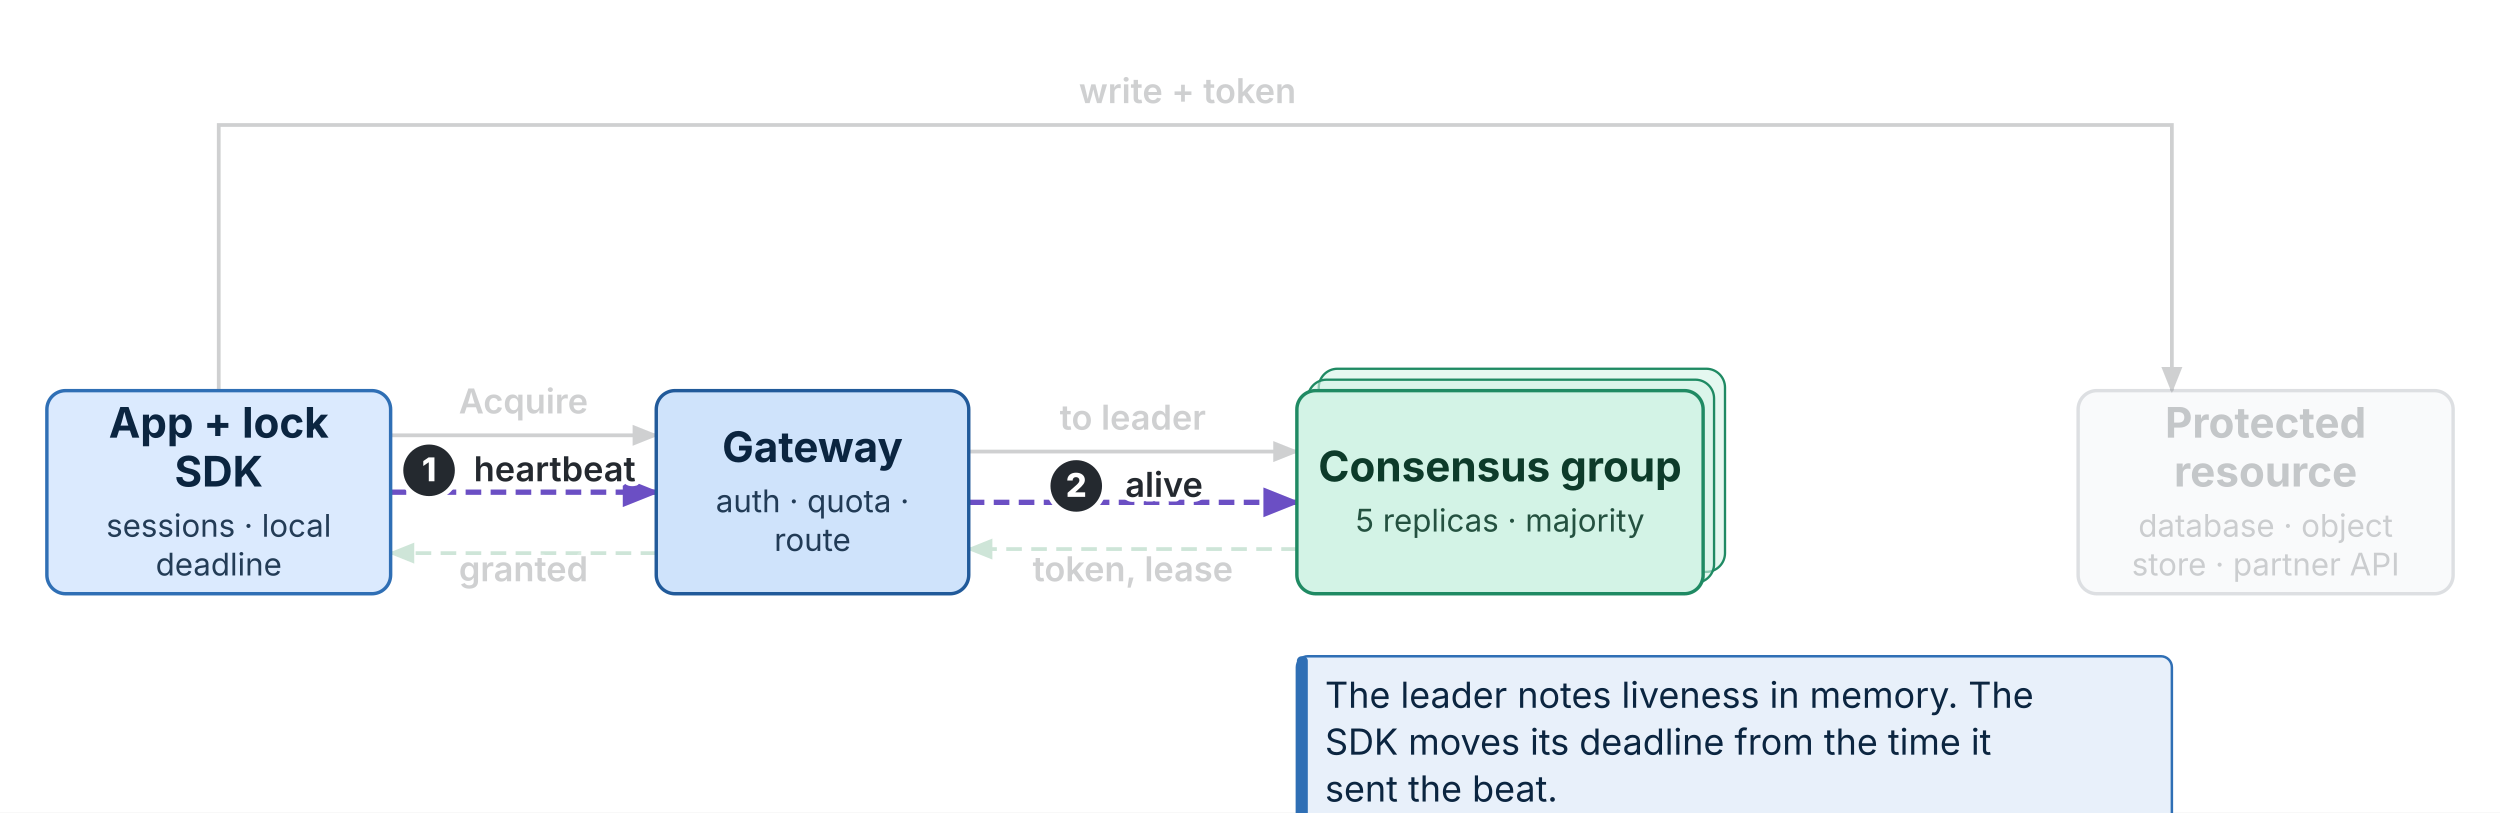
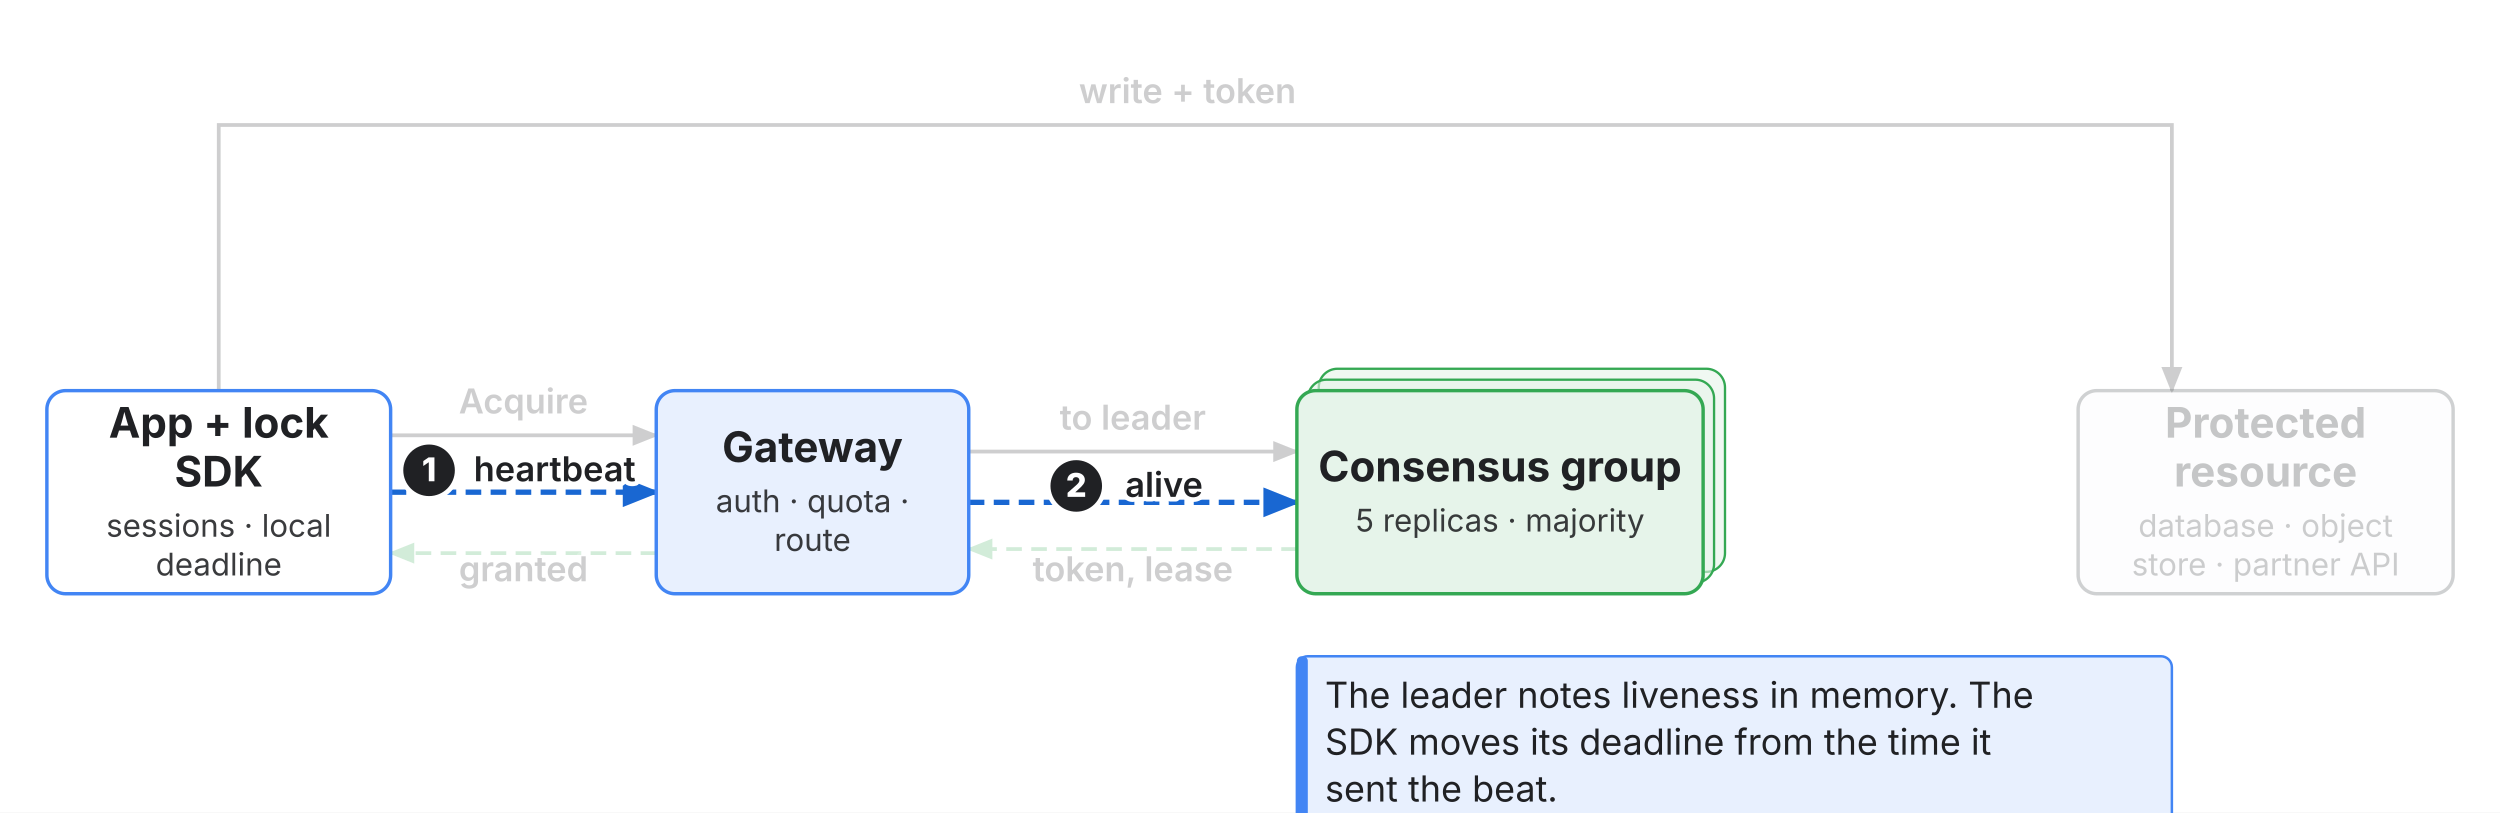
<svg xmlns="http://www.w3.org/2000/svg" class="base" viewBox="0 0 1600 520" width="1600" height="520">
  <defs>
-     <marker id="bs-1f8a4c" viewBox="0 0 10 10" refX="9" refY="5" markerWidth="7" markerHeight="7" orient="auto">
-       <path d="M0,1 L10,5 L0,9 z" fill="#1f8a4c" />
+     <marker id="bs-1967d2" viewBox="0 0 10 10" refX="9" refY="5" markerWidth="7" markerHeight="7" orient="auto">
+       <path d="M0,1 L10,5 L0,9 z" fill="#1967d2" />
    </marker>
-     <marker id="bs-s-1f8a4c" viewBox="0 0 10 10" refX="1" refY="5" markerWidth="7" markerHeight="7" orient="auto">
-       <path d="M10,1 L0,5 L10,9 z" fill="#1f8a4c" />
+     <marker id="bs-s-1967d2" viewBox="0 0 10 10" refX="1" refY="5" markerWidth="7" markerHeight="7" orient="auto">
+       <path d="M10,1 L0,5 L10,9 z" fill="#1967d2" />
    </marker>
-     <marker id="bs-24292f" viewBox="0 0 10 10" refX="9" refY="5" markerWidth="7" markerHeight="7" orient="auto">
-       <path d="M0,1 L10,5 L0,9 z" fill="#24292f" />
+     <marker id="bs-202124" viewBox="0 0 10 10" refX="9" refY="5" markerWidth="7" markerHeight="7" orient="auto">
+       <path d="M0,1 L10,5 L0,9 z" fill="#202124" />
    </marker>
-     <marker id="bs-s-24292f" viewBox="0 0 10 10" refX="1" refY="5" markerWidth="7" markerHeight="7" orient="auto">
-       <path d="M10,1 L0,5 L10,9 z" fill="#24292f" />
+     <marker id="bs-s-202124" viewBox="0 0 10 10" refX="1" refY="5" markerWidth="7" markerHeight="7" orient="auto">
+       <path d="M10,1 L0,5 L10,9 z" fill="#202124" />
    </marker>
-     <marker id="bs-6b4fc4" viewBox="0 0 10 10" refX="9" refY="5" markerWidth="7" markerHeight="7" orient="auto">
-       <path d="M0,1 L10,5 L0,9 z" fill="#6b4fc4" />
+     <marker id="bs-34a853" viewBox="0 0 10 10" refX="9" refY="5" markerWidth="7" markerHeight="7" orient="auto">
+       <path d="M0,1 L10,5 L0,9 z" fill="#34a853" />
    </marker>
-     <marker id="bs-s-6b4fc4" viewBox="0 0 10 10" refX="1" refY="5" markerWidth="7" markerHeight="7" orient="auto">
-       <path d="M10,1 L0,5 L10,9 z" fill="#6b4fc4" />
+     <marker id="bs-s-34a853" viewBox="0 0 10 10" refX="1" refY="5" markerWidth="7" markerHeight="7" orient="auto">
+       <path d="M10,1 L0,5 L10,9 z" fill="#34a853" />
    </marker>
  </defs>
  <rect width="1600" height="520" fill="#ffffff" />
-   <path d="M250.0,278.6 L420.0,278.6" fill="none" stroke="#24292f" stroke-width="2.4" marker-end="url(#bs-24292f)" opacity="0.22" />
-   <path d="M250.0,315.0 L420.0,315.0" fill="none" stroke="#6b4fc4" stroke-width="3.4" stroke-dasharray="10 6" marker-end="url(#bs-6b4fc4)" />
-   <path d="M420.0,354.0 L250.0,354.0" fill="none" stroke="#1f8a4c" stroke-width="2.4" stroke-dasharray="10 6" marker-end="url(#bs-1f8a4c)" opacity="0.22" />
-   <path d="M620.0,289.0 L830.0,289.0" fill="none" stroke="#24292f" stroke-width="2.4" marker-end="url(#bs-24292f)" opacity="0.22" />
-   <path d="M830.0,351.4 L620.0,351.4" fill="none" stroke="#1f8a4c" stroke-width="2.4" stroke-dasharray="10 6" marker-end="url(#bs-1f8a4c)" opacity="0.22" />
-   <path d="M620.0,321.5 L830.0,321.5" fill="none" stroke="#6b4fc4" stroke-width="3.4" stroke-dasharray="10 6" marker-end="url(#bs-6b4fc4)" />
-   <path d="M140.0,250.0 L140.0,80.0 L1390.0,80.0 L1390.0,250.0" fill="none" stroke="#24292f" stroke-width="2.4" marker-end="url(#bs-24292f)" opacity="0.22" />
-   <rect x="30" y="250" width="220" height="130" rx="12" fill="#dbeafe" stroke="#2f6fb5" stroke-width="2.2" />
-   <text x="140.0" y="280.1" text-anchor="middle" font-family="Inter, Helvetica, Arial, sans-serif" font-size="27" font-weight="700" fill="#0b2540">App + lock</text>
-   <text x="140.0" y="311.4" text-anchor="middle" font-family="Inter, Helvetica, Arial, sans-serif" font-size="27" font-weight="700" fill="#0b2540">SDK</text>
-   <text x="140.0" y="343.5" text-anchor="middle" font-family="Inter, Helvetica, Arial, sans-serif" font-size="20.0" fill="#0b2540" fill-opacity="0.88">sessions · local</text>
-   <text x="140.0" y="368.3" text-anchor="middle" font-family="Inter, Helvetica, Arial, sans-serif" font-size="20.0" fill="#0b2540" fill-opacity="0.88">deadline</text>
-   <rect x="420" y="250" width="200" height="130" rx="12" fill="#cfe3fb" stroke="#215a9a" stroke-width="2.2" />
-   <text x="520.0" y="295.7" text-anchor="middle" font-family="Inter, Helvetica, Arial, sans-serif" font-size="27" font-weight="700" fill="#0b2540">Gateway</text>
-   <text x="520.0" y="327.8" text-anchor="middle" font-family="Inter, Helvetica, Arial, sans-serif" font-size="20.0" fill="#0b2540" fill-opacity="0.88">auth · quota ·</text>
-   <text x="520.0" y="352.6" text-anchor="middle" font-family="Inter, Helvetica, Arial, sans-serif" font-size="20.0" fill="#0b2540" fill-opacity="0.88">route</text>
-   <rect x="844" y="236" width="260" height="130" rx="12" fill="#d3f3e6" fill-opacity="0.6" stroke="#1f8a63" stroke-width="1.5" />
-   <rect x="837" y="243" width="260" height="130" rx="12" fill="#d3f3e6" fill-opacity="0.6" stroke="#1f8a63" stroke-width="1.5" />
-   <rect x="830" y="250" width="260" height="130" rx="12" fill="#d3f3e6" stroke="#1f8a63" stroke-width="2.2" />
-   <text x="960.0" y="308.1" text-anchor="middle" font-family="Inter, Helvetica, Arial, sans-serif" font-size="27" font-weight="700" fill="#0d3b2a">Consensus group</text>
-   <text x="960.0" y="340.2" text-anchor="middle" font-family="Inter, Helvetica, Arial, sans-serif" font-size="20.0" fill="#0d3b2a" fill-opacity="0.88">5 replicas · majority</text>
-   <g opacity="0.3">
-     <rect x="1330" y="250" width="240" height="130" rx="12" fill="#eceff2" stroke="#8c959f" stroke-width="2.2" />
-     <text x="1450.0" y="280.1" text-anchor="middle" font-family="Inter, Helvetica, Arial, sans-serif" font-size="27" font-weight="700" fill="#3a424a">Protected</text>
-     <text x="1450.0" y="311.4" text-anchor="middle" font-family="Inter, Helvetica, Arial, sans-serif" font-size="27" font-weight="700" fill="#3a424a">resource</text>
-     <text x="1450.0" y="343.5" text-anchor="middle" font-family="Inter, Helvetica, Arial, sans-serif" font-size="20.0" fill="#3a424a" fill-opacity="0.88">database · object</text>
-     <text x="1450.0" y="368.3" text-anchor="middle" font-family="Inter, Helvetica, Arial, sans-serif" font-size="20.0" fill="#3a424a" fill-opacity="0.88">store · partner API</text>
+   <path data-k="e:c-gw" d="M250.0,278.6 L420.0,278.6" fill="none" stroke="#202124" stroke-width="2.4" marker-end="url(#bs-202124)" opacity="0.22" />
+   <path data-k="e:hb" d="M250.0,315.0 L420.0,315.0" fill="none" stroke="#1967d2" stroke-width="3.4" stroke-dasharray="10 6" marker-end="url(#bs-1967d2)" />
+   <path data-k="e:gw-c" d="M420.0,354.0 L250.0,354.0" fill="none" stroke="#34a853" stroke-width="2.4" stroke-dasharray="10 6" marker-end="url(#bs-34a853)" opacity="0.22" />
+   <path data-k="e:gw-g" d="M620.0,289.0 L830.0,289.0" fill="none" stroke="#202124" stroke-width="2.4" marker-end="url(#bs-202124)" opacity="0.22" />
+   <path data-k="e:g-gw" d="M830.0,351.4 L620.0,351.4" fill="none" stroke="#34a853" stroke-width="2.4" stroke-dasharray="10 6" marker-end="url(#bs-34a853)" opacity="0.22" />
+   <path data-k="e:hb2" d="M620.0,321.5 L830.0,321.5" fill="none" stroke="#1967d2" stroke-width="3.4" stroke-dasharray="10 6" marker-end="url(#bs-1967d2)" />
+   <path data-k="e:w" d="M140.0,250.0 L140.0,80.0 L1390.0,80.0 L1390.0,250.0" fill="none" stroke="#202124" stroke-width="2.4" marker-end="url(#bs-202124)" opacity="0.22" />
+   <g data-k="n:client">
+     <rect x="30" y="250" width="220" height="130" rx="12" fill="#ffffff" stroke="#4285f4" stroke-width="2.2" />
+     <text x="140.0" y="280.1" text-anchor="middle" font-family="Inter, Roboto, sans-serif" font-size="27" font-weight="700" fill="#202124">App + lock</text>
+     <text x="140.0" y="311.4" text-anchor="middle" font-family="Inter, Roboto, sans-serif" font-size="27" font-weight="700" fill="#202124">SDK</text>
+     <text x="140.0" y="343.5" text-anchor="middle" font-family="Inter, Roboto, sans-serif" font-size="20.0" fill="#202124" fill-opacity="0.88">sessions · local</text>
+     <text x="140.0" y="368.3" text-anchor="middle" font-family="Inter, Roboto, sans-serif" font-size="20.0" fill="#202124" fill-opacity="0.88">deadline</text>
  </g>
-   <text x="335.0" y="264.6" text-anchor="middle" font-family="Inter, Helvetica, Arial, sans-serif" font-size="22" font-weight="600" fill="#24292f" paint-order="stroke" stroke="#ffffff" stroke-width="6" stroke-linejoin="round" opacity="0.22">Acquire</text>
-   <text x="355.0" y="308.0" text-anchor="middle" font-family="Inter, Helvetica, Arial, sans-serif" font-size="22" font-weight="600" fill="#24292f" paint-order="stroke" stroke="#ffffff" stroke-width="6" stroke-linejoin="round">heartbeat</text>
-   <circle cx="274.6" cy="301.0" r="18" fill="#24292f" stroke="#ffffff" stroke-width="3" />
-   <text x="274.6" y="308.0" text-anchor="middle" font-family="Inter, Helvetica, Arial, sans-serif" font-size="21" font-weight="800" fill="#ffffff">1</text>
-   <text x="335.0" y="372.0" text-anchor="middle" font-family="Inter, Helvetica, Arial, sans-serif" font-size="22" font-weight="600" fill="#24292f" paint-order="stroke" stroke="#ffffff" stroke-width="6" stroke-linejoin="round" opacity="0.22">granted</text>
-   <text x="725.0" y="275.0" text-anchor="middle" font-family="Inter, Helvetica, Arial, sans-serif" font-size="22" font-weight="600" fill="#24292f" paint-order="stroke" stroke="#ffffff" stroke-width="6" stroke-linejoin="round" opacity="0.22">to leader</text>
-   <text x="725.0" y="372.0" text-anchor="middle" font-family="Inter, Helvetica, Arial, sans-serif" font-size="22" font-weight="600" fill="#24292f" paint-order="stroke" stroke="#ffffff" stroke-width="6" stroke-linejoin="round" opacity="0.22">token, lease</text>
-   <text x="745.0" y="318.0" text-anchor="middle" font-family="Inter, Helvetica, Arial, sans-serif" font-size="22" font-weight="600" fill="#24292f" paint-order="stroke" stroke="#ffffff" stroke-width="6" stroke-linejoin="round">alive</text>
-   <circle cx="688.8" cy="311.0" r="18" fill="#24292f" stroke="#ffffff" stroke-width="3" />
-   <text x="688.8" y="318.0" text-anchor="middle" font-family="Inter, Helvetica, Arial, sans-serif" font-size="21" font-weight="800" fill="#ffffff">2</text>
-   <text x="760.0" y="66.0" text-anchor="middle" font-family="Inter, Helvetica, Arial, sans-serif" font-size="22" font-weight="600" fill="#24292f" paint-order="stroke" stroke="#ffffff" stroke-width="6" stroke-linejoin="round" opacity="0.22">write + token</text>
-   <rect x="830" y="420" width="560" height="110" rx="7" fill="#e8f0fa" stroke="#2f6fb5" stroke-width="1.6" />
-   <rect x="830" y="420" width="7" height="110" rx="3" fill="#2f6fb5" />
-   <text x="848" y="453" font-family="Inter, Helvetica, Arial, sans-serif" font-size="23" fill="#0b2540">The leader notes liveness in memory. The</text>
-   <text x="848" y="483" font-family="Inter, Helvetica, Arial, sans-serif" font-size="23" fill="#0b2540">SDK moves its deadline from the time it</text>
-   <text x="848" y="513" font-family="Inter, Helvetica, Arial, sans-serif" font-size="23" fill="#0b2540">sent the beat.</text>
+   <g data-k="n:gw">
+     <rect x="420" y="250" width="200" height="130" rx="12" fill="#e8f0fe" stroke="#4285f4" stroke-width="2.2" />
+     <text x="520.0" y="295.7" text-anchor="middle" font-family="Inter, Roboto, sans-serif" font-size="27" font-weight="700" fill="#202124">Gateway</text>
+     <text x="520.0" y="327.8" text-anchor="middle" font-family="Inter, Roboto, sans-serif" font-size="20.0" fill="#202124" fill-opacity="0.88">auth · quota ·</text>
+     <text x="520.0" y="352.6" text-anchor="middle" font-family="Inter, Roboto, sans-serif" font-size="20.0" fill="#202124" fill-opacity="0.88">route</text>
+   </g>
+   <g data-k="n:grp">
+     <rect x="844" y="236" width="260" height="130" rx="12" fill="#e6f4ea" fill-opacity="0.6" stroke="#34a853" stroke-width="1.5" />
+     <rect x="837" y="243" width="260" height="130" rx="12" fill="#e6f4ea" fill-opacity="0.6" stroke="#34a853" stroke-width="1.5" />
+     <rect x="830" y="250" width="260" height="130" rx="12" fill="#e6f4ea" stroke="#34a853" stroke-width="2.2" />
+     <text x="960.0" y="308.1" text-anchor="middle" font-family="Inter, Roboto, sans-serif" font-size="27" font-weight="700" fill="#202124">Consensus group</text>
+     <text x="960.0" y="340.2" text-anchor="middle" font-family="Inter, Roboto, sans-serif" font-size="20.0" fill="#202124" fill-opacity="0.88">5 replicas · majority</text>
+   </g>
+   <g data-k="n:res">
+     <g opacity="0.3">
+       <rect x="1330" y="250" width="240" height="130" rx="12" fill="#f8f9fa" stroke="#5f6368" stroke-width="2.2" />
+       <text x="1450.0" y="280.1" text-anchor="middle" font-family="Inter, Roboto, sans-serif" font-size="27" font-weight="700" fill="#3c4043">Protected</text>
+       <text x="1450.0" y="311.4" text-anchor="middle" font-family="Inter, Roboto, sans-serif" font-size="27" font-weight="700" fill="#3c4043">resource</text>
+       <text x="1450.0" y="343.5" text-anchor="middle" font-family="Inter, Roboto, sans-serif" font-size="20.0" fill="#3c4043" fill-opacity="0.88">database · object</text>
+       <text x="1450.0" y="368.3" text-anchor="middle" font-family="Inter, Roboto, sans-serif" font-size="20.0" fill="#3c4043" fill-opacity="0.88">store · partner API</text>
+     </g>
+   </g>
+   <text data-k="e:c-gw" x="335.0" y="264.6" text-anchor="middle" font-family="Inter, Roboto, sans-serif" font-size="22" font-weight="600" fill="#202124" paint-order="stroke" stroke="#ffffff" stroke-width="6" stroke-linejoin="round" opacity="0.22">Acquire</text>
+   <text data-k="e:hb" x="355.0" y="308.0" text-anchor="middle" font-family="Inter, Roboto, sans-serif" font-size="22" font-weight="600" fill="#202124" paint-order="stroke" stroke="#ffffff" stroke-width="6" stroke-linejoin="round">heartbeat</text>
+   <g data-k="e:hb">
+     <circle cx="274.6" cy="301.0" r="18" fill="#202124" stroke="#ffffff" stroke-width="3" />
+     <text x="274.6" y="308.0" text-anchor="middle" font-family="Inter, Roboto, sans-serif" font-size="21" font-weight="800" fill="#ffffff">1</text>
+   </g>
+   <text data-k="e:gw-c" x="335.0" y="372.0" text-anchor="middle" font-family="Inter, Roboto, sans-serif" font-size="22" font-weight="600" fill="#202124" paint-order="stroke" stroke="#ffffff" stroke-width="6" stroke-linejoin="round" opacity="0.22">granted</text>
+   <text data-k="e:gw-g" x="725.0" y="275.0" text-anchor="middle" font-family="Inter, Roboto, sans-serif" font-size="22" font-weight="600" fill="#202124" paint-order="stroke" stroke="#ffffff" stroke-width="6" stroke-linejoin="round" opacity="0.22">to leader</text>
+   <text data-k="e:g-gw" x="725.0" y="372.0" text-anchor="middle" font-family="Inter, Roboto, sans-serif" font-size="22" font-weight="600" fill="#202124" paint-order="stroke" stroke="#ffffff" stroke-width="6" stroke-linejoin="round" opacity="0.22">token, lease</text>
+   <text data-k="e:hb2" x="745.0" y="318.0" text-anchor="middle" font-family="Inter, Roboto, sans-serif" font-size="22" font-weight="600" fill="#202124" paint-order="stroke" stroke="#ffffff" stroke-width="6" stroke-linejoin="round">alive</text>
+   <g data-k="e:hb2">
+     <circle cx="688.8" cy="311.0" r="18" fill="#202124" stroke="#ffffff" stroke-width="3" />
+     <text x="688.8" y="318.0" text-anchor="middle" font-family="Inter, Roboto, sans-serif" font-size="21" font-weight="800" fill="#ffffff">2</text>
+   </g>
+   <text data-k="e:w" x="760.0" y="66.0" text-anchor="middle" font-family="Inter, Roboto, sans-serif" font-size="22" font-weight="600" fill="#202124" paint-order="stroke" stroke="#ffffff" stroke-width="6" stroke-linejoin="round" opacity="0.22">write + token</text>
+   <g data-k="note:0">
+     <rect x="830" y="420" width="560" height="110" rx="7" fill="#e8f0fe" stroke="#4285f4" stroke-width="1.6" />
+     <rect x="830" y="420" width="7" height="110" rx="3" fill="#4285f4" />
+     <text x="848" y="453" font-family="Inter, Roboto, sans-serif" font-size="23" fill="#202124">The leader notes liveness in memory. The</text>
+     <text x="848" y="483" font-family="Inter, Roboto, sans-serif" font-size="23" fill="#202124">SDK moves its deadline from the time it</text>
+     <text x="848" y="513" font-family="Inter, Roboto, sans-serif" font-size="23" fill="#202124">sent the beat.</text>
+   </g>
</svg>
